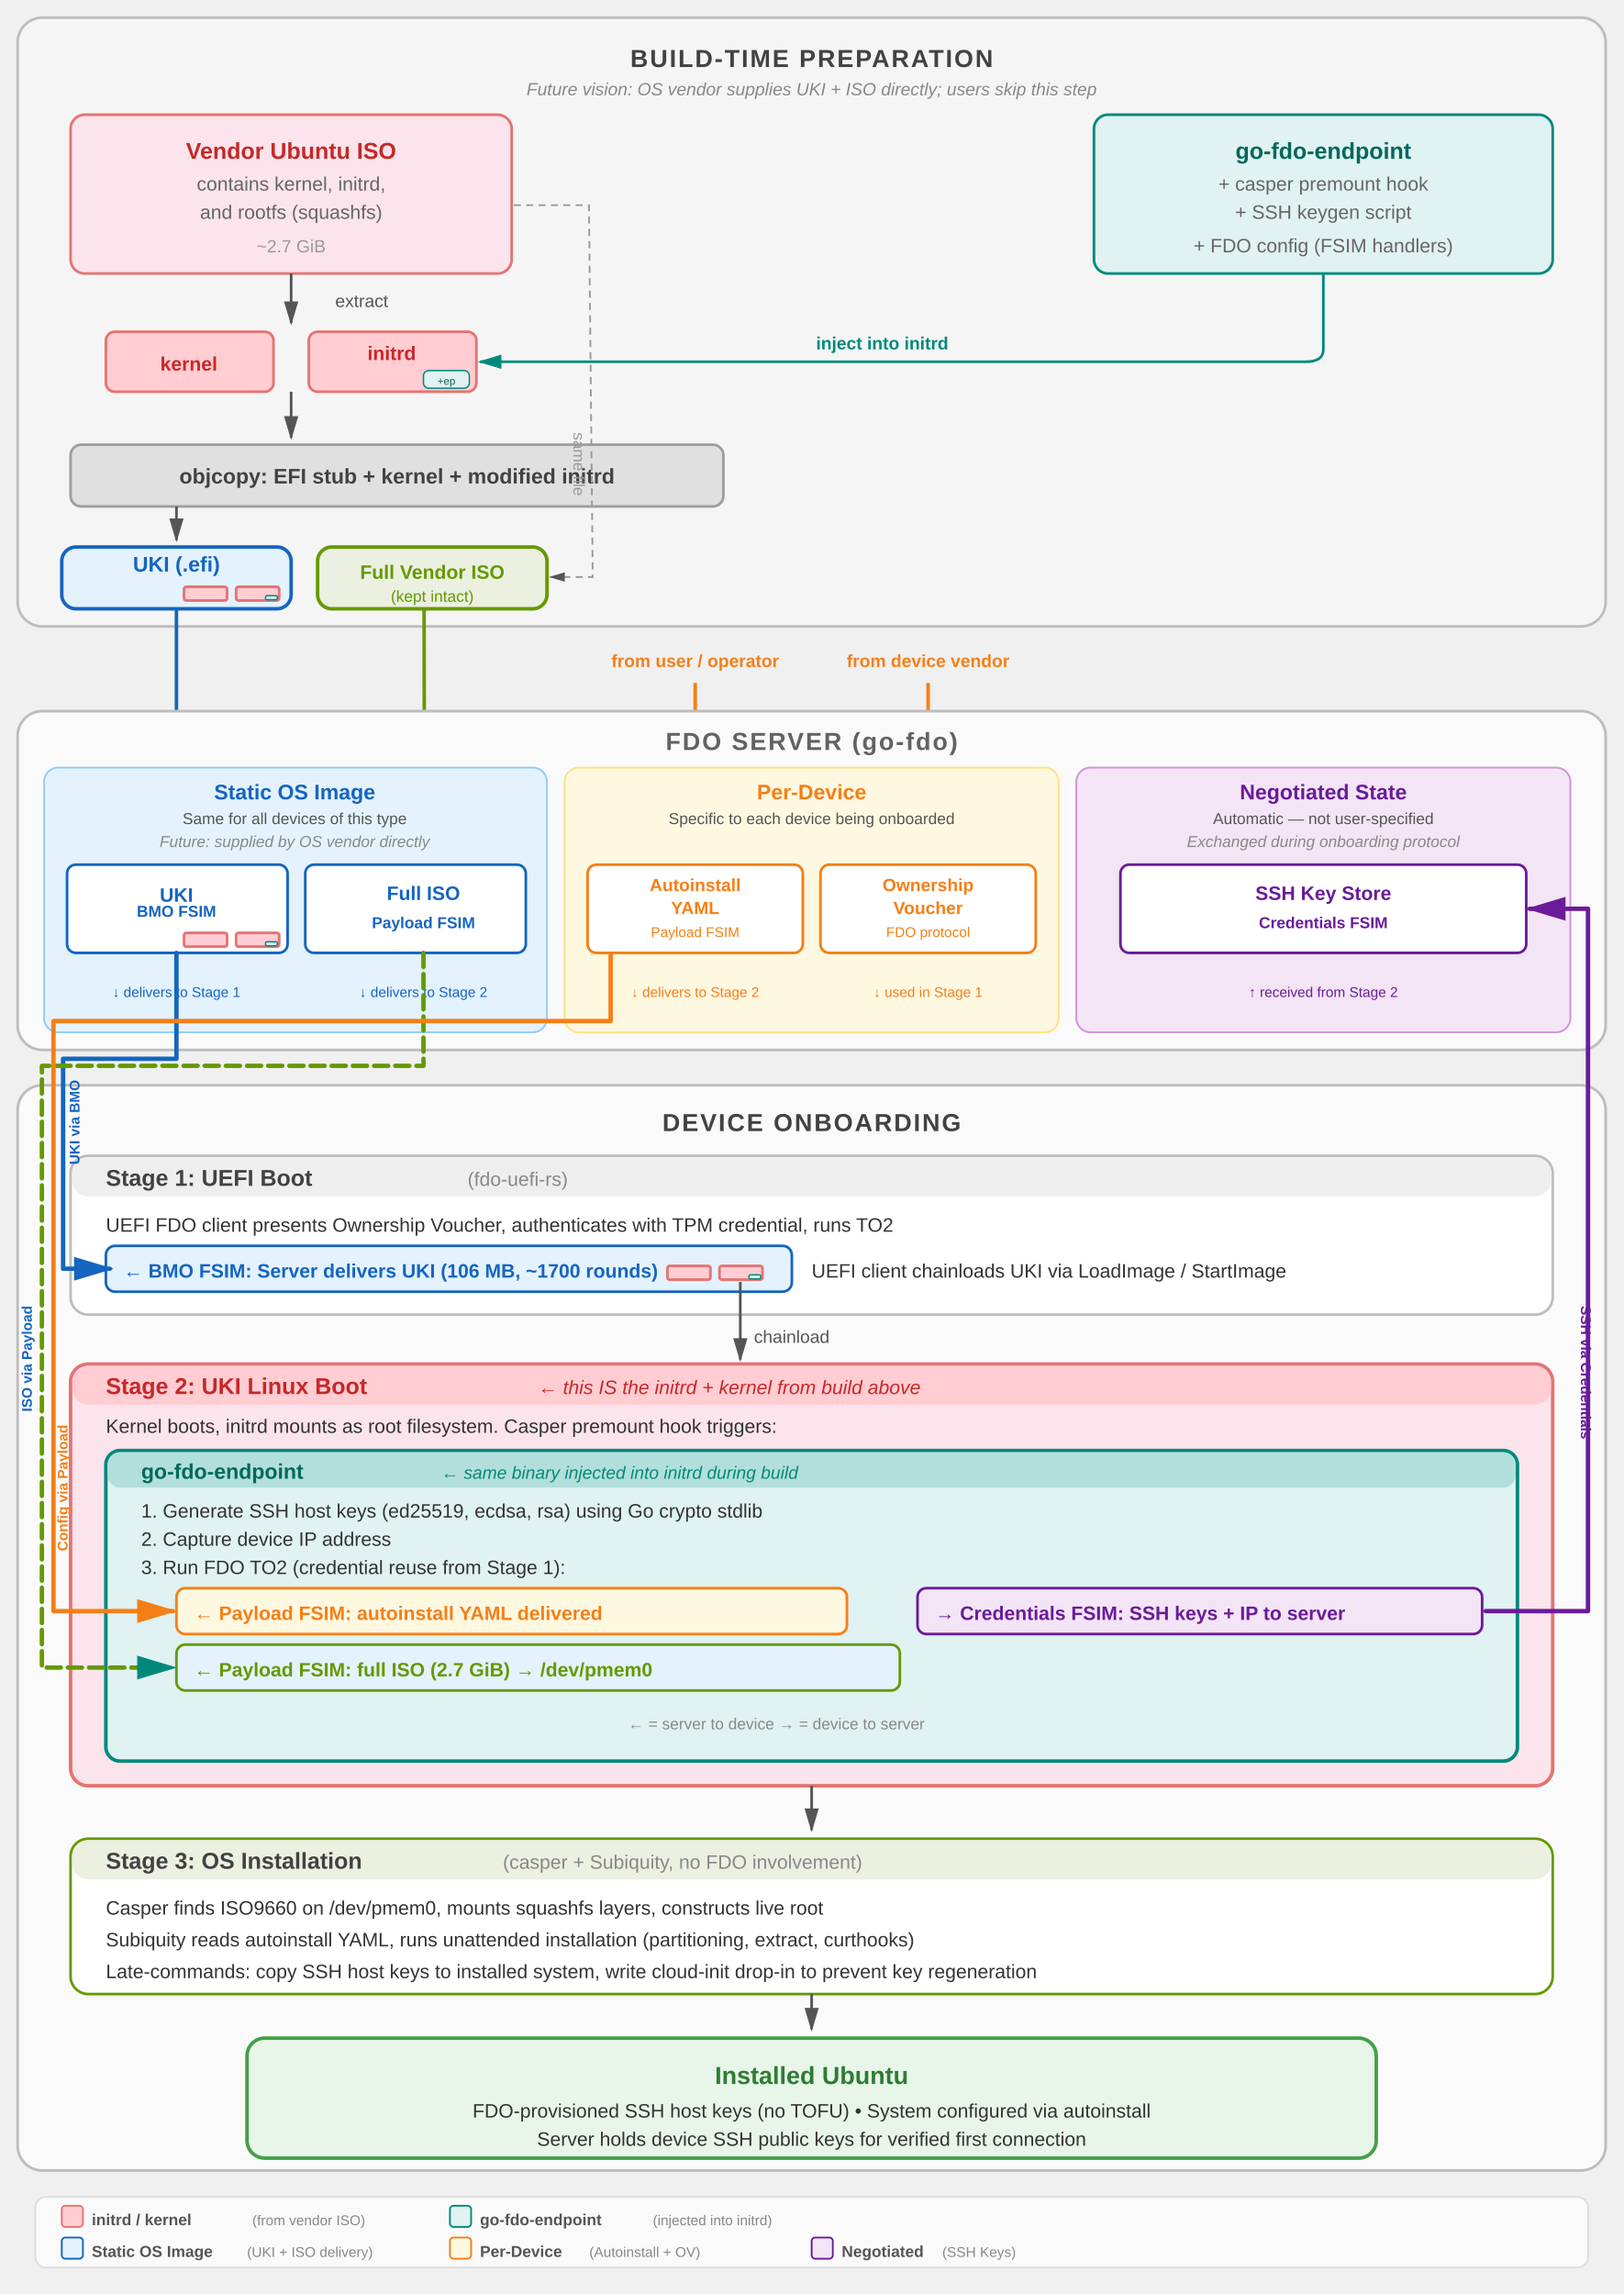
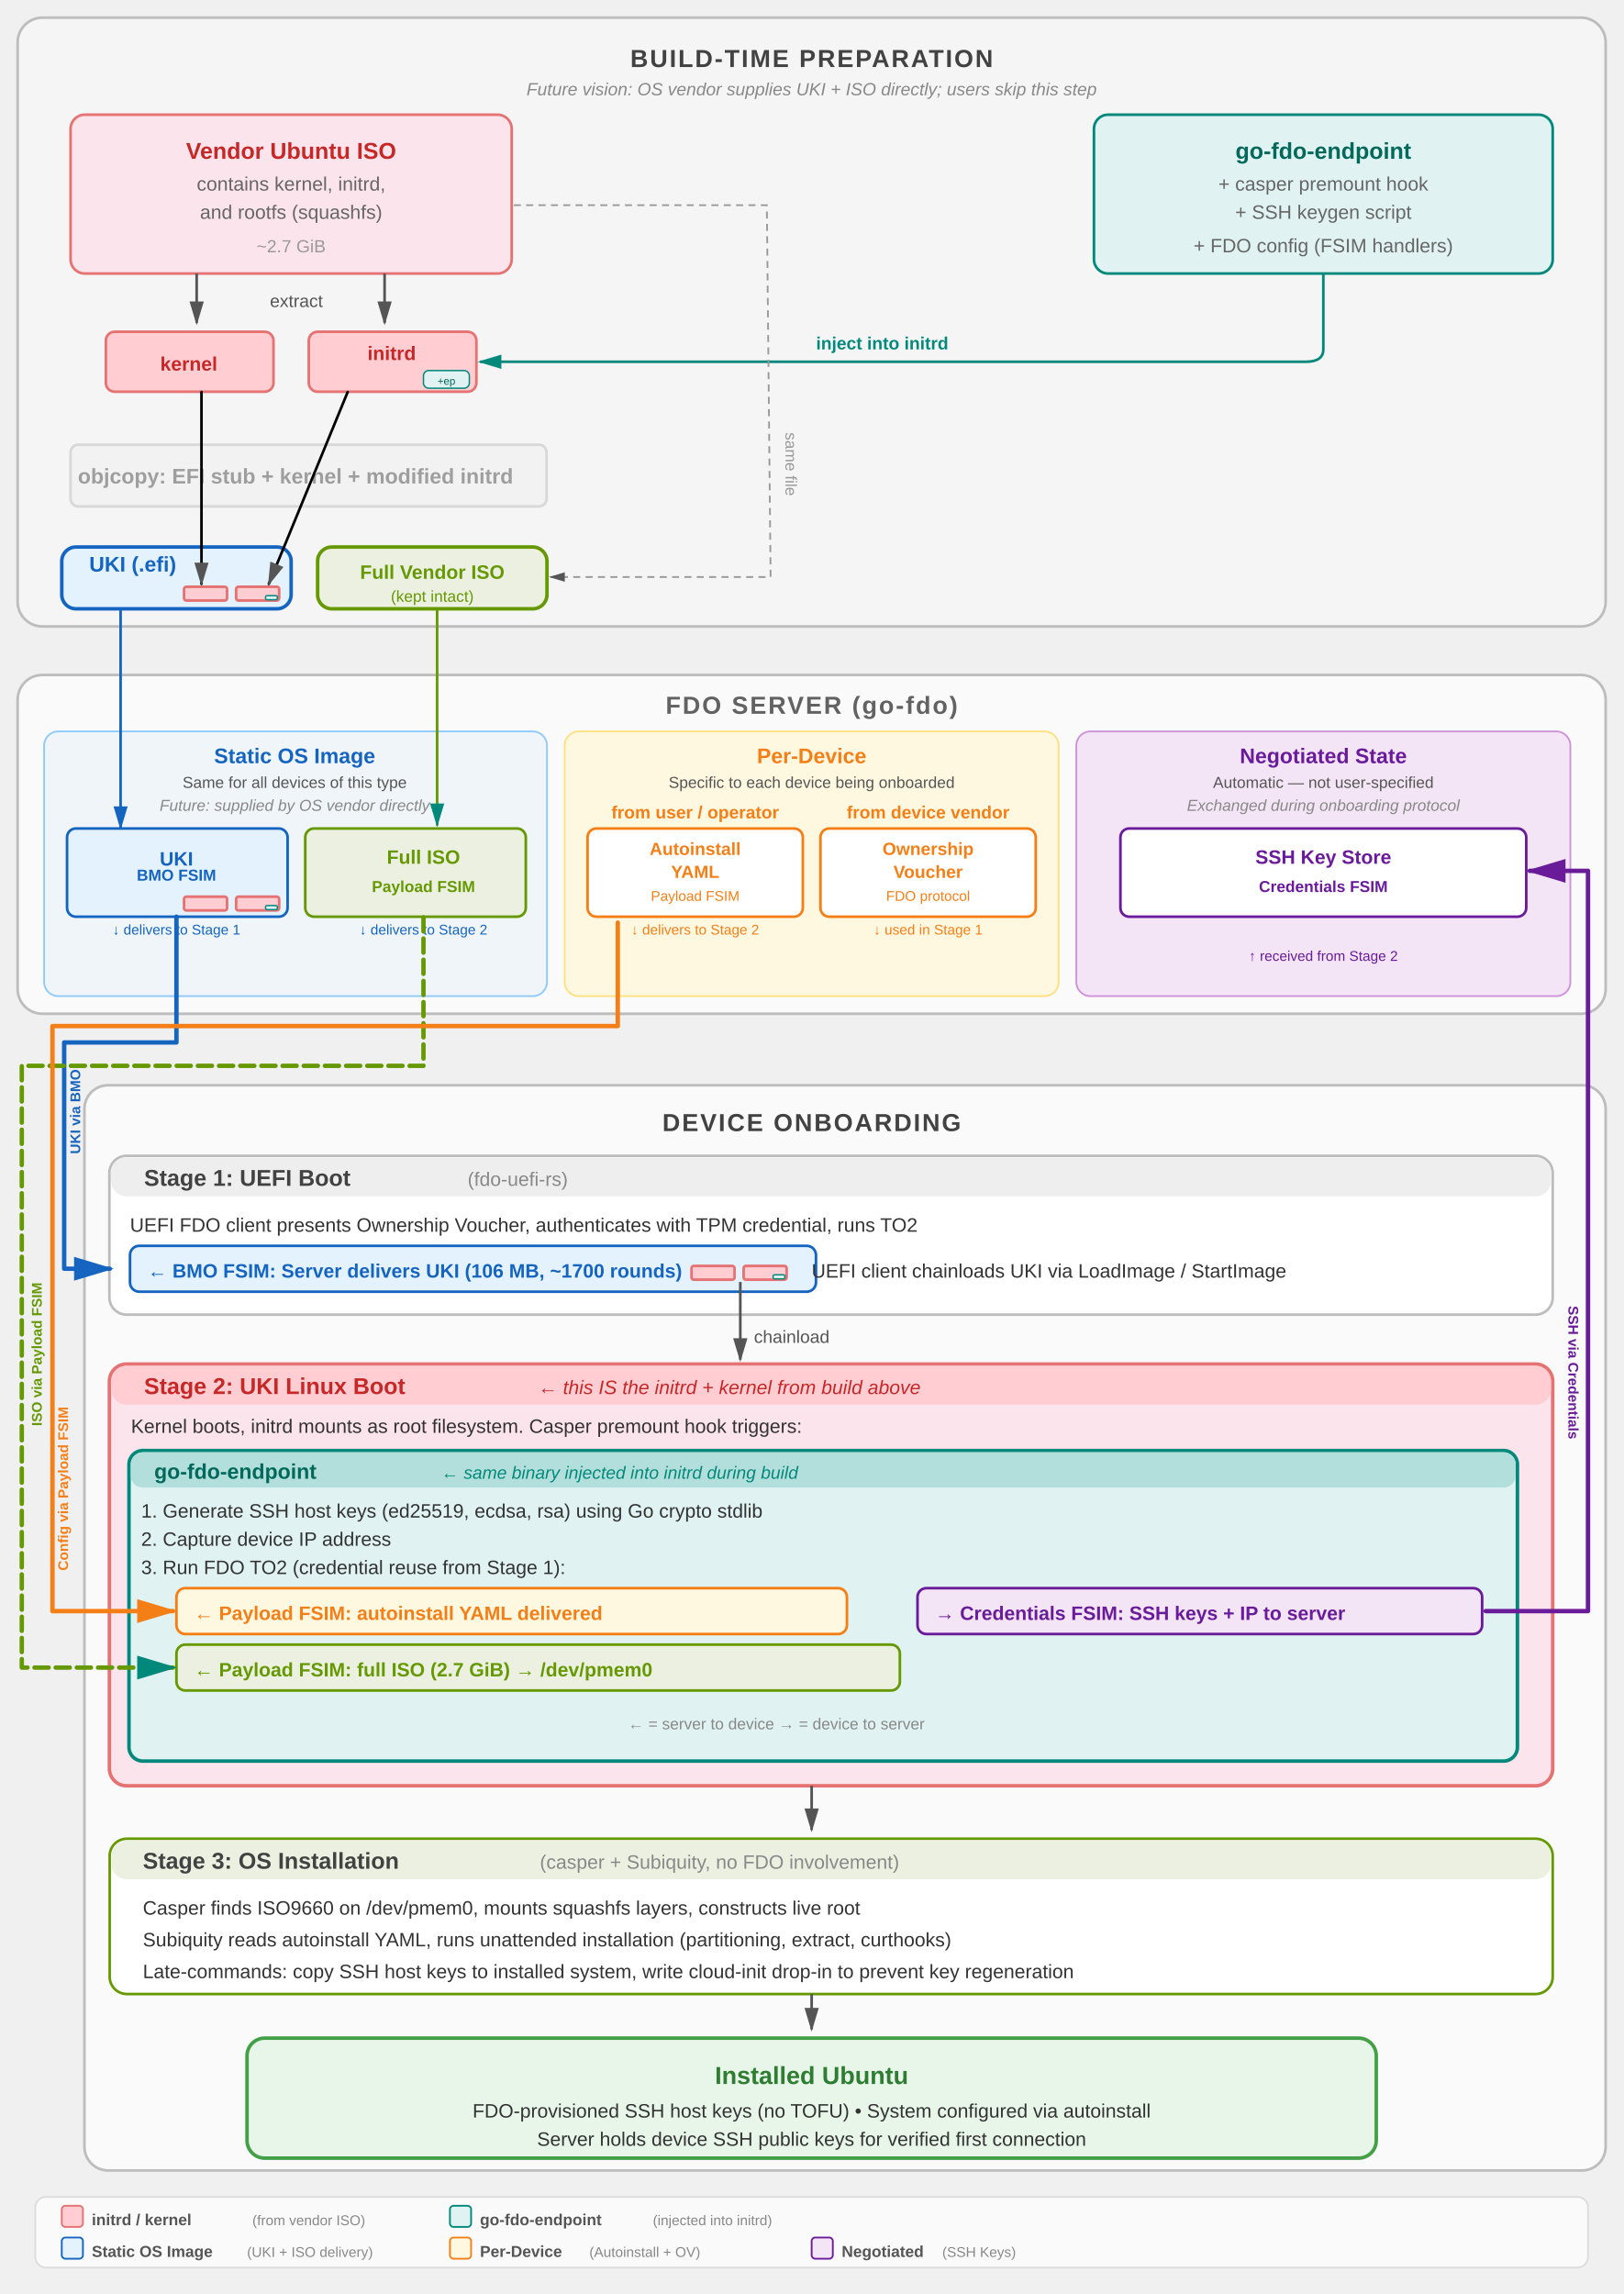
<svg xmlns="http://www.w3.org/2000/svg" viewBox="0 0 920 1300" font-family="'Segoe UI','Helvetica Neue',Arial,sans-serif" version="1.1" id="svg94">
  <defs id="defs5">
-     <marker id="arr" viewBox="0 0 10 6" refX="9" refY="3" markerWidth="9" markerHeight="7" orient="auto-start-reverse">
+     <marker id="arr" viewBox="0 0 10 6" refX="9" refY="3" markerWidth="9" markerHeight="5.4" orient="auto-start-reverse" preserveAspectRatio="xMidYMid">
      <path d="M0,0 L10,3 L0,6z" fill="#555" id="path1" />
    </marker>
-     <marker id="arr-blue" viewBox="0 0 10 6" refX="9" refY="3" markerWidth="9" markerHeight="7" orient="auto-start-reverse">
+     <marker id="arr-blue" viewBox="0 0 10 6" refX="9" refY="3" markerWidth="9" markerHeight="5.4" orient="auto-start-reverse" preserveAspectRatio="xMidYMid">
      <path d="M0,0 L10,3 L0,6z" fill="#1565c0" id="path2" />
    </marker>
    <marker id="arr-amber" viewBox="0 0 10 6" refX="9" refY="3" markerWidth="9" markerHeight="7" orient="auto-start-reverse">
      <path d="M0,0 L10,3 L0,6z" fill="#f57f17" id="path3" />
    </marker>
    <marker id="arr-purple" viewBox="0 0 10 6" refX="9" refY="3" markerWidth="9" markerHeight="7" orient="auto-start-reverse">
      <path d="M0,0 L10,3 L0,6z" fill="#6a1b9a" id="path4" />
    </marker>
    <marker id="arr-teal" viewBox="0 0 10 6" refX="9" refY="3" markerWidth="9" markerHeight="5.4" orient="auto-start-reverse" preserveAspectRatio="xMidYMid">
      <path d="M0,0 L10,3 L0,6z" fill="#00897b" id="path5" />
    </marker>
  </defs>
  <rect x="10" y="10" width="900" height="345" rx="14" fill="#f5f5f5" stroke="#bdbdbd" stroke-width="1.5" id="rect5" />
  <text x="460" y="38" text-anchor="middle" font-size="14" font-weight="bold" fill="#424242" letter-spacing="1" id="text5">BUILD-TIME PREPARATION</text>
  <text x="460" y="54" text-anchor="middle" font-size="10" fill="#888" font-style="italic" id="text6">Future vision: OS vendor supplies UKI + ISO directly; users skip this step</text>
  <rect x="40" y="65" width="250" height="90" rx="8" fill="#fce4ec" stroke="#e57373" stroke-width="1.5" id="rect6" />
  <text x="165" y="90" text-anchor="middle" font-size="13" font-weight="bold" fill="#c62828" id="text7">Vendor Ubuntu ISO</text>
  <text x="165" y="108" text-anchor="middle" font-size="11" fill="#666" id="text8">contains kernel, initrd,</text>
  <text x="165" y="124" text-anchor="middle" font-size="11" fill="#666" id="text9">and rootfs (squashfs)</text>
  <text x="165" y="143" text-anchor="middle" font-size="10" fill="#999" id="text10">~2.7 GiB</text>
  <rect x="620" y="65" width="260" height="90" rx="8" fill="#e0f2f1" stroke="#00897b" stroke-width="1.5" id="rect10" />
  <text x="750" y="90" text-anchor="middle" font-size="13" font-weight="bold" fill="#00695c" id="text11">go-fdo-endpoint</text>
  <text x="750" y="108" text-anchor="middle" font-size="11" fill="#666" id="text12">+ casper premount hook</text>
  <text x="750" y="124" text-anchor="middle" font-size="11" fill="#666" id="text13">+ SSH keygen script</text>
  <text x="750" y="143" text-anchor="middle" font-size="11" fill="#666" id="text14">+ FDO config (FSIM handlers)</text>
-   <line x1="165" y1="155" x2="165" y2="183" stroke="#555" stroke-width="1.5" marker-end="url(#arr)" id="line14" />
-   <text x="190" y="174" font-size="10" fill="#555" id="text15">extract</text>
+   <line x1="217.967" y1="155" x2="217.967" y2="183" stroke="#555555" stroke-width="1.5" marker-end="url(#arr)" id="line14" />
+   <text x="152.98" y="174" font-size="10px" fill="#555555" id="text15">extract</text>
  <rect x="60" y="188" width="95" height="34" rx="5" fill="#ffcdd2" stroke="#e57373" stroke-width="1.5" id="rect15" />
  <text x="107" y="210" text-anchor="middle" font-size="11" font-weight="bold" fill="#c62828" id="text16">kernel</text>
  <rect x="175" y="188" width="95" height="34" rx="5" fill="#ffcdd2" stroke="#e57373" stroke-width="1.5" id="rect16" />
  <text x="222" y="204" text-anchor="middle" font-size="11" font-weight="bold" fill="#c62828" id="text17">initrd</text>
  <rect x="240" y="210" width="26" height="10" rx="3" fill="#e0f2f1" stroke="#00897b" stroke-width="0.8" id="rect17" />
  <text x="253" y="218" text-anchor="middle" font-size="6" fill="#00695c" id="text18">+ep</text>
  <path d="M 750,155 L 750,198 Q 750,205 740,205 L 272,205" stroke="#00897b" stroke-width="1.5" fill="none" marker-end="url(#arr-teal)" id="path18" />
  <text x="500" y="198" text-anchor="middle" font-size="10" fill="#00897b" font-weight="bold" id="text19">inject into initrd</text>
-   <line x1="165" y1="222" x2="165" y2="248" stroke="#555" stroke-width="1.5" marker-end="url(#arr)" id="line19" />
-   <rect x="40" y="252" width="370" height="35" rx="6" fill="#e0e0e0" stroke="#9e9e9e" stroke-width="1.5" id="rect19" />
-   <text x="225" y="274" text-anchor="middle" font-size="12" font-weight="bold" fill="#424242" id="text20">objcopy:  EFI stub + kernel + modified initrd</text>
-   <line x1="100" y1="287" x2="100" y2="306" stroke="#555" stroke-width="1.5" marker-end="url(#arr)" id="line20" />
+   <rect x="40" y="252" width="269.761" height="35" rx="4.374" fill="#e0e0e0" stroke="#9e9e9e" stroke-width="1.5" id="rect19" style="fill:#f2f2f2;fill-opacity:1;stroke:#d8d8d8;stroke-opacity:1" />
+   <text x="167.476" y="274" text-anchor="middle" font-size="12px" font-weight="bold" fill="#424242" id="text20" style="fill:#9e9e9e;fill-opacity:1">objcopy: EFI stub + kernel + modified initrd</text>
  <rect x="35" y="310" width="130" height="35" rx="8" fill="#e3f2fd" stroke="#1565c0" stroke-width="2" id="rect20" />
-   <text x="100" y="323.887" text-anchor="middle" font-size="12px" font-weight="bold" fill="#1565c0" id="text21">UKI (.efi)</text>
+   <text x="75.225" y="323.887" text-anchor="middle" font-size="12px" font-weight="bold" fill="#1565c0" id="text21">UKI (.efi)</text>
  <rect x="180" y="310" width="130" height="35" rx="8" fill="#e3f2fd" stroke="#1565c0" stroke-width="2" id="rect21" style="stroke:#669900;fill:#ebf0e1;fill-opacity:1" />
  <text x="245" y="328" text-anchor="middle" font-size="11" font-weight="bold" fill="#1565c0" id="text22" style="fill:#669900">Full Vendor ISO</text>
  <text x="245" y="341" text-anchor="middle" font-size="9" fill="#1565c0" id="text23" style="fill:#669900">(kept intact)</text>
-   <path d="m 291.199,116.271 42.596,0 L 335.931,327 H 312" stroke="#999999" stroke-width="1" stroke-dasharray="4, 3" fill="none" marker-end="url(#arr)" id="path23" />
-   <text x="325" y="245" font-size="9" fill="#999" transform="rotate(90,325,245)" id="text24">same file</text>
-   <line x1="100" y1="345" x2="100" y2="488" stroke="#1565c0" stroke-width="2" marker-end="url(#arr-blue)" id="line24" />
-   <line x1="240.352" y1="345" x2="240.615" y2="488" stroke="#1565c0" stroke-width="2" marker-end="url(#arr-blue)" id="line25" style="stroke:#669900;stroke-opacity:1" />
-   <line x1="394" y1="387" x2="394" y2="488" stroke="#f57f17" stroke-width="2" marker-end="url(#arr-amber)" id="line26" />
-   <text x="394" y="378" text-anchor="middle" font-size="10" font-weight="bold" fill="#f57f17" id="text26">from user / operator</text>
-   <line x1="526" y1="387" x2="526" y2="488" stroke="#f57f17" stroke-width="2" marker-end="url(#arr-amber)" id="line27" />
-   <text x="526" y="378" text-anchor="middle" font-size="10" font-weight="bold" fill="#f57f17" id="text27">from device vendor</text>
-   <rect x="10" y="403" width="900" height="192" rx="14" fill="#e8f5e9" stroke="#81c784" stroke-width="1.5" id="rect27" style="fill:#fafafa;fill-opacity:1;stroke:#bdbdbd;stroke-opacity:1" />
-   <text x="460" y="425" text-anchor="middle" font-size="14" font-weight="bold" fill="#2e7d32" letter-spacing="1" id="text28" style="fill:#626262;fill-opacity:1">FDO SERVER (go-fdo)</text>
-   <rect x="25" y="435" width="285" height="150" rx="8" fill="#e3f2fd" stroke="#90caf9" stroke-width="1" id="rect28" />
-   <text x="167" y="453" text-anchor="middle" font-size="12" font-weight="bold" fill="#1565c0" id="text29">Static OS Image</text>
-   <text x="167" y="467" text-anchor="middle" font-size="9" fill="#555" id="text30">Same for all devices of this type</text>
-   <text x="167" y="480" text-anchor="middle" font-size="9" fill="#888" font-style="italic" id="text31">Future: supplied by OS vendor directly</text>
-   <rect x="38" y="490" width="125" height="50" rx="5" fill="#fff" stroke="#1565c0" stroke-width="1.5" id="rect31" />
-   <text x="100" y="511.007" text-anchor="middle" font-size="11px" font-weight="bold" fill="#1565c0" id="text32">UKI</text>
-   <text x="100" y="519.556" text-anchor="middle" font-size="9px" font-weight="bold" fill="#1565c0" id="text33">BMO FSIM</text>
-   <rect x="173" y="490" width="125" height="50" rx="5" fill="#fff" stroke="#1565c0" stroke-width="1.5" id="rect33" />
-   <text x="240" y="510" text-anchor="middle" font-size="11" font-weight="bold" fill="#1565c0" id="text34">Full ISO</text>
-   <text x="240" y="526" text-anchor="middle" font-size="9" font-weight="bold" fill="#1565c0" id="text35">Payload FSIM</text>
-   <text x="100" y="565" text-anchor="middle" font-size="8" fill="#1565c0" id="text36">↓ delivers to Stage 1</text>
-   <text x="240" y="565" text-anchor="middle" font-size="8" fill="#1565c0" id="text37">↓ delivers to Stage 2</text>
-   <rect x="320" y="435" width="280" height="150" rx="8" fill="#fff8e1" stroke="#ffe082" stroke-width="1" id="rect37" />
-   <text x="460" y="453" text-anchor="middle" font-size="12" font-weight="bold" fill="#f57f17" id="text38">Per-Device</text>
-   <text x="460" y="467" text-anchor="middle" font-size="9" fill="#555" id="text39">Specific to each device being onboarded</text>
-   <rect x="333" y="490" width="122" height="50" rx="5" fill="#fff" stroke="#f57f17" stroke-width="1.5" id="rect39" />
-   <text x="394" y="505" text-anchor="middle" font-size="10" font-weight="bold" fill="#f57f17" id="text40">Autoinstall</text>
-   <text x="394" y="518" text-anchor="middle" font-size="10" font-weight="bold" fill="#f57f17" id="text41">YAML</text>
-   <text x="394" y="531" text-anchor="middle" font-size="8" fill="#f57f17" id="text42">Payload FSIM</text>
-   <rect x="465" y="490" width="122" height="50" rx="5" fill="#fff" stroke="#f57f17" stroke-width="1.5" id="rect42" />
-   <text x="526" y="505" text-anchor="middle" font-size="10" font-weight="bold" fill="#f57f17" id="text43">Ownership</text>
-   <text x="526" y="518" text-anchor="middle" font-size="10" font-weight="bold" fill="#f57f17" id="text44">Voucher</text>
-   <text x="526" y="531" text-anchor="middle" font-size="8" fill="#f57f17" id="text45">FDO protocol</text>
-   <text x="394" y="565" text-anchor="middle" font-size="8" fill="#f57f17" id="text46">↓ delivers to Stage 2</text>
-   <text x="526" y="565" text-anchor="middle" font-size="8" fill="#f57f17" id="text47">↓ used in Stage 1</text>
-   <rect x="610" y="435" width="280" height="150" rx="8" fill="#f3e5f5" stroke="#ce93d8" stroke-width="1" id="rect47" />
-   <text x="750" y="453" text-anchor="middle" font-size="12" font-weight="bold" fill="#6a1b9a" id="text48">Negotiated State</text>
-   <text x="750" y="467" text-anchor="middle" font-size="9" fill="#555" id="text49">Automatic — not user-specified</text>
-   <text x="750" y="480" text-anchor="middle" font-size="9" fill="#888" font-style="italic" id="text50">Exchanged during onboarding protocol</text>
-   <rect x="635" y="490" width="230" height="50" rx="5" fill="#fff" stroke="#6a1b9a" stroke-width="1.5" id="rect50" />
-   <text x="750" y="510" text-anchor="middle" font-size="11" font-weight="bold" fill="#6a1b9a" id="text51">SSH Key Store</text>
-   <text x="750" y="526" text-anchor="middle" font-size="9" font-weight="bold" fill="#6a1b9a" id="text52">Credentials FSIM</text>
-   <text x="750" y="565" text-anchor="middle" font-size="8" fill="#6a1b9a" id="text53">↑ received from Stage 2</text>
-   <rect x="10" y="615" width="900" height="615" rx="14" fill="#fafafa" stroke="#bdbdbd" stroke-width="1.5" id="rect53" />
+   <path d="m 291.199,116.271 143.405,0 L 436.739,327 312,327" stroke="#999999" stroke-width="1" stroke-dasharray="4, 3" fill="none" marker-end="url(#arr)" id="path23" />
+   <text x="245" y="-445.173" font-size="9px" fill="#999999" transform="rotate(90)" id="text24">same file</text>
+   <rect x="10" y="382.497" width="900" height="192" rx="14" fill="#e8f5e9" stroke="#81c784" stroke-width="1.5" id="rect27" style="fill:#fafafa;fill-opacity:1;stroke:#bdbdbd;stroke-opacity:1" />
+   <text x="460" y="404.497" text-anchor="middle" font-size="14px" font-weight="bold" fill="#2e7d32" letter-spacing="1" id="text28" style="fill:#626262;fill-opacity:1">FDO SERVER (go-fdo)</text>
+   <rect x="25" y="414.497" width="285" height="150" rx="8" fill="#e3f2fd" stroke="#90caf9" stroke-width="1" id="rect28" style="fill:#eff5f8;fill-opacity:1" />
+   <text x="167" y="432.497" text-anchor="middle" font-size="12px" font-weight="bold" fill="#1565c0" id="text29">Static OS Image</text>
+   <text x="167" y="446.497" text-anchor="middle" font-size="9px" fill="#555555" id="text30">Same for all devices of this type</text>
+   <text x="167" y="459.497" text-anchor="middle" font-size="9px" fill="#888888" font-style="italic" id="text31">Future: supplied by OS vendor directly</text>
+   <rect x="38" y="469.497" width="125" height="50" rx="5" fill="#ffffff" stroke="#1565c0" stroke-width="1.5" id="rect31" style="fill:#e3f2fd;fill-opacity:1" />
+   <text x="100" y="490.503" text-anchor="middle" font-size="11px" font-weight="bold" fill="#1565c0" id="text32">UKI</text>
+   <text x="100" y="499.053" text-anchor="middle" font-size="9px" font-weight="bold" fill="#1565c0" id="text33">BMO FSIM</text>
+   <rect x="173" y="469.497" width="125" height="50" rx="5" fill="#ffffff" stroke="#1565c0" stroke-width="1.5" id="rect33" style="stroke:#669900;stroke-opacity:1;fill:#ebf0e1;fill-opacity:1" />
+   <text x="240" y="489.497" text-anchor="middle" font-size="11px" font-weight="bold" fill="#1565c0" id="text34" style="fill:#669900;fill-opacity:1">Full ISO</text>
+   <text x="240" y="505.497" text-anchor="middle" font-size="9px" font-weight="bold" fill="#1565c0" id="text35" style="fill:#669900;fill-opacity:1">Payload FSIM</text>
+   <text x="100" y="529.596" text-anchor="middle" font-size="8px" fill="#1565c0" id="text36">↓ delivers to Stage 1</text>
+   <text x="240" y="529.596" text-anchor="middle" font-size="8px" fill="#1565c0" id="text37">↓ delivers to Stage 2</text>
+   <rect x="320" y="414.497" width="280" height="150" rx="8" fill="#fff8e1" stroke="#ffe082" stroke-width="1" id="rect37" />
+   <text x="460" y="432.497" text-anchor="middle" font-size="12px" font-weight="bold" fill="#f57f17" id="text38">Per-Device</text>
+   <text x="460" y="446.497" text-anchor="middle" font-size="9px" fill="#555555" id="text39">Specific to each device being onboarded</text>
+   <rect x="333" y="469.497" width="122" height="50" rx="5" fill="#ffffff" stroke="#f57f17" stroke-width="1.5" id="rect39" />
+   <text x="394" y="484.497" text-anchor="middle" font-size="10px" font-weight="bold" fill="#f57f17" id="text40">Autoinstall</text>
+   <text x="394" y="497.497" text-anchor="middle" font-size="10px" font-weight="bold" fill="#f57f17" id="text41">YAML</text>
+   <text x="394" y="510.497" text-anchor="middle" font-size="8px" fill="#f57f17" id="text42">Payload FSIM</text>
+   <rect x="465" y="469.497" width="122" height="50" rx="5" fill="#ffffff" stroke="#f57f17" stroke-width="1.5" id="rect42" />
+   <text x="526" y="484.497" text-anchor="middle" font-size="10px" font-weight="bold" fill="#f57f17" id="text43">Ownership</text>
+   <text x="526" y="497.497" text-anchor="middle" font-size="10px" font-weight="bold" fill="#f57f17" id="text44">Voucher</text>
+   <text x="526" y="510.497" text-anchor="middle" font-size="8px" fill="#f57f17" id="text45">FDO protocol</text>
+   <text x="394" y="529.596" text-anchor="middle" font-size="8px" fill="#f57f17" id="text46">↓ delivers to Stage 2</text>
+   <text x="526" y="529.596" text-anchor="middle" font-size="8px" fill="#f57f17" id="text47">↓ used in Stage 1</text>
+   <rect x="610" y="414.497" width="280" height="150" rx="8" fill="#f3e5f5" stroke="#ce93d8" stroke-width="1" id="rect47" />
+   <text x="750" y="432.497" text-anchor="middle" font-size="12px" font-weight="bold" fill="#6a1b9a" id="text48">Negotiated State</text>
+   <text x="750" y="446.497" text-anchor="middle" font-size="9px" fill="#555555" id="text49">Automatic — not user-specified</text>
+   <text x="750" y="459.497" text-anchor="middle" font-size="9px" fill="#888888" font-style="italic" id="text50">Exchanged during onboarding protocol</text>
+   <rect x="635" y="469.497" width="230" height="50" rx="5" fill="#ffffff" stroke="#6a1b9a" stroke-width="1.5" id="rect50" />
+   <text x="750" y="489.497" text-anchor="middle" font-size="11px" font-weight="bold" fill="#6a1b9a" id="text51">SSH Key Store</text>
+   <text x="750" y="505.497" text-anchor="middle" font-size="9px" font-weight="bold" fill="#6a1b9a" id="text52">Credentials FSIM</text>
+   <text x="750" y="544.497" text-anchor="middle" font-size="8px" fill="#6a1b9a" id="text53">↑ received from Stage 2</text>
+   <rect x="47.856" y="615" width="862.144" height="615" rx="13.411" fill="#fafafa" stroke="#bdbdbd" stroke-width="1.5" id="rect53" />
  <text x="460" y="641" text-anchor="middle" font-size="14" font-weight="bold" fill="#424242" letter-spacing="1" id="text54">DEVICE ONBOARDING</text>
-   <rect x="40" y="655" width="840" height="90" rx="10" fill="#fff" stroke="#bdbdbd" stroke-width="1.5" id="rect54" />
-   <rect x="41" y="656" width="838" height="22" rx="9" fill="#eee" id="rect55" />
-   <text x="60" y="672" font-size="13" font-weight="bold" fill="#424242" id="text55">Stage 1: UEFI Boot</text>
+   <rect x="61.998" y="655" width="818.004" height="90" rx="9.738" fill="#ffffff" stroke="#bdbdbd" stroke-width="1.488" id="rect54" />
+   <rect x="62.972" y="656" width="816.056" height="22" rx="8.764" fill="#eeeeee" id="rect55" style="stroke-width:1" />
+   <text x="81.643" y="672" font-size="13px" font-weight="bold" fill="#424242" id="text55">Stage 1: UEFI Boot</text>
  <text x="265" y="672" font-size="11" fill="#888" id="text56">(fdo-uefi-rs)</text>
-   <text x="60" y="698" font-size="11" fill="#333" id="text57">UEFI FDO client presents Ownership Voucher, authenticates with TPM credential, runs TO2</text>
-   <rect x="60" y="706" width="388.795" height="26" rx="5.254" fill="#e3f2fd" stroke="#1565c0" stroke-width="1.5" id="rect57" />
-   <text x="70" y="724" font-size="11" font-weight="bold" fill="#1565c0" id="text58">← BMO FSIM: Server delivers UKI (106 MB, ~1700 rounds)</text>
+   <text x="73.669" y="698" font-size="11px" fill="#333333" id="text57">UEFI FDO client presents Ownership Voucher, authenticates with TPM credential, runs TO2</text>
+   <rect x="73.669" y="706" width="388.795" height="26" rx="5.254" fill="#e3f2fd" stroke="#1565c0" stroke-width="1.5" id="rect57" />
+   <text x="83.669" y="724" font-size="11px" font-weight="bold" fill="#1565c0" id="text58">← BMO FSIM: Server delivers UKI (106 MB, ~1700 rounds)</text>
  <text x="460" y="724" font-size="11" fill="#333" id="text59">UEFI client chainloads UKI via LoadImage / StartImage</text>
  <line x1="419.563" y1="726.49" x2="419.563" y2="770.521" stroke="#555555" stroke-width="1.5" marker-end="url(#arr)" id="line59" />
  <text x="427.311" y="761" font-size="10px" fill="#555555" id="text60">chainload</text>
-   <rect x="40" y="773" width="840" height="239" rx="10" fill="#fce4ec" stroke="#e57373" stroke-width="2" id="rect60" />
-   <rect x="41" y="774" width="838" height="22" rx="9" fill="#ffcdd2" id="rect61" />
-   <text x="60" y="790" font-size="13" font-weight="bold" fill="#c62828" id="text61">Stage 2: UKI Linux Boot</text>
+   <rect x="61.998" y="773" width="818.004" height="239" rx="9.738" fill="#fce4ec" stroke="#e57373" stroke-width="2" id="rect60" />
+   <rect x="62.972" y="774" width="816.056" height="22" rx="8.764" fill="#ffcdd2" id="rect61" style="stroke-width:1" />
+   <text x="81.643" y="790" font-size="13px" font-weight="bold" fill="#c62828" id="text61">Stage 2: UKI Linux Boot</text>
  <text x="305" y="790" font-size="11" fill="#c62828" font-style="italic" id="text62">← this IS the initrd + kernel from build above</text>
-   <text x="60" y="812" font-size="11" fill="#333" id="text63">Kernel boots, initrd mounts as root filesystem. Casper premount hook triggers:</text>
-   <rect x="60" y="822" width="800" height="176" rx="8" fill="#e0f2f1" stroke="#00897b" stroke-width="2" id="rect63" />
-   <rect x="61" y="823" width="798" height="20" rx="7" fill="#b2dfdb" id="rect64" />
-   <text x="80" y="838" font-size="12" font-weight="bold" fill="#00695c" id="text64">go-fdo-endpoint</text>
+   <text x="74.239" y="812" font-size="11px" fill="#333333" id="text63">Kernel boots, initrd mounts as root filesystem. Casper premount hook triggers:</text>
+   <rect x="73.099" y="822" width="786.901" height="176" rx="7.869" fill="#e0f2f1" stroke="#00897b" stroke-width="2" id="rect63" />
+   <rect x="74.083" y="823" width="784.933" height="20" rx="6.885" fill="#b2dfdb" id="rect64" style="stroke-width:1" />
+   <text x="87.404" y="838" font-size="12px" font-weight="bold" fill="#00695c" id="text64">go-fdo-endpoint</text>
  <text x="250" y="838" font-size="10" fill="#00897b" font-style="italic" id="text65">← same binary injected into initrd during build</text>
  <text x="80" y="860" font-size="11" fill="#333" id="text66">1. Generate SSH host keys (ed25519, ecdsa, rsa) using Go crypto stdlib</text>
  <text x="80" y="876" font-size="11" fill="#333" id="text67">2. Capture device IP address</text>
  <text x="80" y="892" font-size="11" fill="#333" id="text68">3. Run FDO TO2 (credential reuse from Stage 1):</text>
  <rect x="100" y="900" width="380" height="26" rx="5" fill="#fff8e1" stroke="#f57f17" stroke-width="1.5" id="rect68" />
  <text x="110" y="918" font-size="11" font-weight="bold" fill="#f57f17" id="text69">← Payload FSIM: autoinstall YAML delivered</text>
-   <rect x="100" y="932" width="410" height="26" rx="5" fill="#e3f2fd" stroke="#1565c0" stroke-width="1.5" id="rect69" style="stroke:#669900" />
+   <rect x="100" y="932" width="410" height="26" rx="5" fill="#e3f2fd" stroke="#1565c0" stroke-width="1.5" id="rect69" style="stroke:#669900;fill:#ebf0e1;fill-opacity:1" />
  <text x="110" y="950" font-size="11" font-weight="bold" fill="#1565c0" id="text70" style="fill:#669900">← Payload FSIM: full ISO (2.7 GiB) → /dev/pmem0</text>
  <rect x="520" y="900" width="320" height="26" rx="5" fill="#f3e5f5" stroke="#6a1b9a" stroke-width="1.5" id="rect70" />
  <text x="530" y="918" font-size="11" font-weight="bold" fill="#6a1b9a" id="text71">→ Credentials FSIM: SSH keys + IP to server</text>
  <text x="440" y="980" text-anchor="middle" font-size="9" fill="#888" id="text72">← = server to device          → = device to server</text>
  <line x1="460" y1="1012" x2="460" y2="1037" stroke="#555" stroke-width="1.5" marker-end="url(#arr)" id="line72" />
-   <rect x="40" y="1042" width="840" height="88" rx="10" fill="#fff" stroke="#bdbdbd" stroke-width="1.5" id="rect72" style="stroke:#669900" />
-   <rect x="41" y="1043" width="838" height="22" rx="9" fill="#eee" id="rect73" style="stroke:none;fill:#ebf0e1;fill-opacity:1" />
-   <text x="60" y="1059" font-size="13" font-weight="bold" fill="#424242" id="text73">Stage 3: OS Installation</text>
-   <text x="285" y="1059" font-size="11" fill="#888" id="text74">(casper + Subiquity, no FDO involvement)</text>
-   <text x="60" y="1085" font-size="11" fill="#333" id="text75">Casper finds ISO9660 on /dev/pmem0, mounts squashfs layers, constructs live root</text>
-   <text x="60" y="1103" font-size="11" fill="#333" id="text76">Subiquity reads autoinstall YAML, runs unattended installation (partitioning, extract, curthooks)</text>
-   <text x="60" y="1121" font-size="11" fill="#333" id="text77">Late-commands: copy SSH host keys to installed system, write cloud-init drop-in to prevent key regeneration</text>
+   <rect x="62.15" y="1042" width="817.85" height="88" rx="9.736" fill="#ffffff" stroke="#bdbdbd" stroke-width="1.48" id="rect72" style="stroke:#669900" />
+   <rect x="63.124" y="1043" width="815.903" height="22" rx="8.763" fill="#eee" id="rect73" style="fill:#ebf0e1;fill-opacity:1;stroke:none;stroke-width:1" />
+   <text x="80.942" y="1059" font-size="13px" font-weight="bold" fill="#424242" id="text73">Stage 3: OS Installation</text>
+   <text x="305.942" y="1059" font-size="11px" fill="#888888" id="text74">(casper + Subiquity, no FDO involvement)</text>
+   <text x="80.942" y="1085" font-size="11px" fill="#333333" id="text75">Casper finds ISO9660 on /dev/pmem0, mounts squashfs layers, constructs live root</text>
+   <text x="80.942" y="1103" font-size="11px" fill="#333333" id="text76">Subiquity reads autoinstall YAML, runs unattended installation (partitioning, extract, curthooks)</text>
+   <text x="80.942" y="1121" font-size="11px" fill="#333333" id="text77">Late-commands: copy SSH host keys to installed system, write cloud-init drop-in to prevent key regeneration</text>
  <line x1="460" y1="1130" x2="460" y2="1150" stroke="#555" stroke-width="1.5" marker-end="url(#arr)" id="line77" />
  <rect x="140" y="1155" width="640" height="68" rx="10" fill="#e8f5e9" stroke="#43a047" stroke-width="2" id="rect77" />
  <text x="460" y="1181" text-anchor="middle" font-size="14" font-weight="bold" fill="#2e7d32" id="text78">Installed Ubuntu</text>
  <text x="460" y="1200" text-anchor="middle" font-size="11" fill="#333" id="text79">FDO-provisioned SSH host keys (no TOFU)  •  System configured via autoinstall</text>
  <text x="460" y="1216" text-anchor="middle" font-size="11" fill="#333" id="text80">Server holds device SSH public keys for verified first connection</text>
-   <path d="m 100,540 v 60 l -64.234,0 v 119 l 26.463,0" stroke="#1565c0" stroke-width="2.5" fill="none" stroke-linecap="round" stroke-linejoin="round" marker-end="url(#arr-blue)" id="path80" />
-   <text x="-660" y="45.047" font-size="8px" font-weight="bold" fill="#1565c0" transform="rotate(-90)" id="text81">UKI via BMO</text>
-   <path d="m 240,540 v 64 H 23.735 V 945 H 98" stroke="#1565c0" stroke-width="2.5" fill="none" stroke-linecap="round" stroke-linejoin="round" stroke-dasharray="8, 4" marker-end="url(#arr-blue)" id="path81" style="stroke:#669900;marker-end:url(#arr-teal)" />
-   <text x="-800" y="18.026" font-size="8px" font-weight="bold" fill="#1565c0" transform="rotate(-90)" id="text82">ISO via Payload</text>
-   <path d="m 346.099,540.494 v 38.137 l -315.788,0 V 913 L 98,913" stroke="#f57f17" stroke-width="2.5" fill="none" stroke-linecap="round" stroke-linejoin="round" marker-end="url(#arr-amber)" id="path82" />
-   <text x="-878.968" y="38.272" font-size="8px" font-weight="bold" fill="#f57f17" transform="rotate(-90)" id="text83">Config via Payload</text>
-   <path d="M 842,913 L 900,913 L 900,515 L 867,515" stroke="#6a1b9a" stroke-width="2.5" fill="none" stroke-linecap="round" stroke-linejoin="round" marker-end="url(#arr-purple)" id="path83" />
-   <text x="896" y="740" font-size="8" font-weight="bold" fill="#6a1b9a" transform="rotate(90,896,740)" id="text84">SSH via Credentials</text>
+   <path d="m 100,519.461 v 71.284 l -63.63,0 V 719 l 25.859,0" stroke="#1565c0" stroke-width="2.5" fill="none" stroke-linecap="round" stroke-linejoin="round" marker-end="url(#arr-blue)" id="path80" />
+   <text x="-653.959" y="45.449" font-size="8px" font-weight="bold" fill="#1565c0" transform="rotate(-90)" id="text81">UKI via BMO</text>
+   <path d="M 240,519.864 V 604 H 12.344 V 945 H 98" stroke="#1565c0" stroke-width="2.5" fill="none" stroke-linecap="round" stroke-linejoin="round" stroke-dasharray="8, 4" marker-end="url(#arr-blue)" id="path81" style="stroke:#669900;marker-end:url(#arr-teal)" />
+   <text x="-808.116" y="23.647" font-size="8px" font-weight="bold" fill="#1565c0" transform="rotate(-90)" id="text82" style="fill:#669900;fill-opacity:1;stroke:none;stroke-opacity:1">ISO via Payload FSIM</text>
+   <path d="m 350.127,522.838 v 58.64 l -320.395,0 V 913 L 98,913" stroke="#f57f17" stroke-width="2.5" fill="none" stroke-linecap="round" stroke-linejoin="round" marker-end="url(#arr-amber)" id="path82" />
+   <text x="-890.074" y="38.556" font-size="8px" font-weight="bold" fill="#f57f17" transform="rotate(-90)" id="text83">Config via Payload FSIM</text>
+   <path d="m 842,913 h 58 V 493.5 h -33" stroke="#6a1b9a" stroke-width="2.5" fill="none" stroke-linecap="round" stroke-linejoin="round" marker-end="url(#arr-purple)" id="path83" />
+   <text x="740" y="-888.881" font-size="8px" font-weight="bold" fill="#6a1b9a" transform="rotate(90)" id="text84">SSH via Credentials</text>
  <rect x="20" y="1245" width="880" height="40" rx="6" fill="#fafafa" stroke="#ddd" stroke-width="1" id="rect84" />
  <rect x="35" y="1250" width="12" height="12" rx="2" fill="#ffcdd2" stroke="#e57373" stroke-width="1" id="rect85" />
  <text x="52" y="1261" font-size="9" font-weight="bold" fill="#555" id="text85">initrd / kernel</text>
  <text x="143" y="1261" font-size="8" fill="#888" id="text86">(from vendor ISO)</text>
  <rect x="255" y="1250" width="12" height="12" rx="2" fill="#e0f2f1" stroke="#00897b" stroke-width="1" id="rect86" />
  <text x="272" y="1261" font-size="9" font-weight="bold" fill="#555" id="text87">go-fdo-endpoint</text>
  <text x="370" y="1261" font-size="8" fill="#888" id="text88">(injected into initrd)</text>
  <rect x="35" y="1268" width="12" height="12" rx="2" fill="#e3f2fd" stroke="#1565c0" stroke-width="1" id="rect88" />
  <text x="52" y="1279" font-size="9" font-weight="bold" fill="#555" id="text89">Static OS Image</text>
  <text x="140" y="1279" font-size="8" fill="#888" id="text90">(UKI + ISO delivery)</text>
  <rect x="255" y="1268" width="12" height="12" rx="2" fill="#fff8e1" stroke="#f57f17" stroke-width="1" id="rect90" />
  <text x="272" y="1279" font-size="9" font-weight="bold" fill="#555" id="text91">Per-Device</text>
  <text x="334" y="1279" font-size="8" fill="#888" id="text92">(Autoinstall + OV)</text>
  <rect x="460" y="1268" width="12" height="12" rx="2" fill="#f3e5f5" stroke="#6a1b9a" stroke-width="1" id="rect92" />
  <text x="477" y="1279" font-size="9" font-weight="bold" fill="#555" id="text93">Negotiated</text>
  <text x="534" y="1279" font-size="8" fill="#888" id="text94">(SSH Keys)</text>
  <rect x="104.298" y="332.521" width="24.39" height="7.801" rx="1.284" fill="#ffcdd2" stroke="#e57373" stroke-width="1.5" id="rect95" />
  <rect x="133.822" y="332.521" width="24.39" height="7.801" rx="1.284" fill="#ffcdd2" stroke="#e57373" stroke-width="1.5" id="rect96" />
  <rect x="150.51" y="337.569" width="6.675" height="2.294" rx="0.77" fill="#e0f2f1" stroke="#00897b" stroke-width="0.8" id="rect97" />
-   <g id="g103" transform="translate(0,6.040892)">
+   <g id="g103" transform="translate(0,-14.46258)">
    <rect x="104.298" y="522.608" width="24.39" height="7.801" rx="1.284" fill="#ffcdd2" stroke="#e57373" stroke-width="1.5" id="rect98" />
    <rect x="133.822" y="522.608" width="24.39" height="7.801" rx="1.284" fill="#ffcdd2" stroke="#e57373" stroke-width="1.5" id="rect99" />
    <rect x="150.51" y="527.656" width="6.675" height="2.294" rx="0.77" fill="#e0f2f1" stroke="#00897b" stroke-width="0.8" id="rect100" />
  </g>
-   <rect x="378.247" y="717.391" width="24.39" height="7.801" rx="1.284" fill="#ffcdd2" stroke="#e57373" stroke-width="1.5" id="rect101" />
-   <rect x="407.771" y="717.391" width="24.39" height="7.801" rx="1.284" fill="#ffcdd2" stroke="#e57373" stroke-width="1.5" id="rect102" />
-   <rect x="424.459" y="722.438" width="6.675" height="2.294" rx="0.77" fill="#e0f2f1" stroke="#00897b" stroke-width="0.8" id="rect103" />
+   <rect x="391.916" y="717.391" width="24.39" height="7.801" rx="1.284" fill="#ffcdd2" stroke="#e57373" stroke-width="1.5" id="rect101" />
+   <rect x="421.44" y="717.391" width="24.39" height="7.801" rx="1.284" fill="#ffcdd2" stroke="#e57373" stroke-width="1.5" id="rect102" />
+   <rect x="438.128" y="722.438" width="6.675" height="2.294" rx="0.77" fill="#e0f2f1" stroke="#00897b" stroke-width="0.8" id="rect103" />
+   <path style="fill:#f2f2f2;fill-opacity:1;fill-rule:evenodd;stroke:#000000;stroke-width:1.485;stroke-linecap:round;stroke-dasharray:none;stroke-opacity:1;marker-end:url(#arr)" d="m 114.193,222.121 0,108.782" id="path6" />
+   <path style="fill:#f2f2f2;fill-opacity:1;fill-rule:evenodd;stroke:#000000;stroke-width:1.485;stroke-linecap:round;stroke-dasharray:none;stroke-opacity:1;marker-end:url(#arr)" d="M 197.061,222.121 152.352,330.903" id="path7" />
+   <line x1="111.463" y1="155" x2="111.463" y2="183" stroke="#555555" stroke-width="1.5" marker-end="url(#arr)" id="line7" />
+   <path style="fill:#f2f2f2;fill-opacity:1;fill-rule:evenodd;stroke:#669900;stroke-width:1.485;stroke-linecap:round;stroke-dasharray:none;stroke-opacity:1;marker-end:url(#arr-teal)" d="m 247.75,346.281 0,121.11" id="path8" />
+   <path style="fill:#000000;fill-opacity:0;fill-rule:evenodd;stroke:#1565c0;stroke-width:1.485;stroke-linecap:round;stroke-dasharray:none;stroke-opacity:1;marker-end:url(#arr-blue)" d="m 68.345,346.281 0,122.721" id="path9" />
+   <text x="394" y="463.781" text-anchor="middle" font-size="10px" font-weight="bold" fill="#f57f17" id="text26">from user / operator</text>
+   <text x="526" y="463.781" text-anchor="middle" font-size="10px" font-weight="bold" fill="#f57f17" id="text27">from device vendor</text>
</svg>
